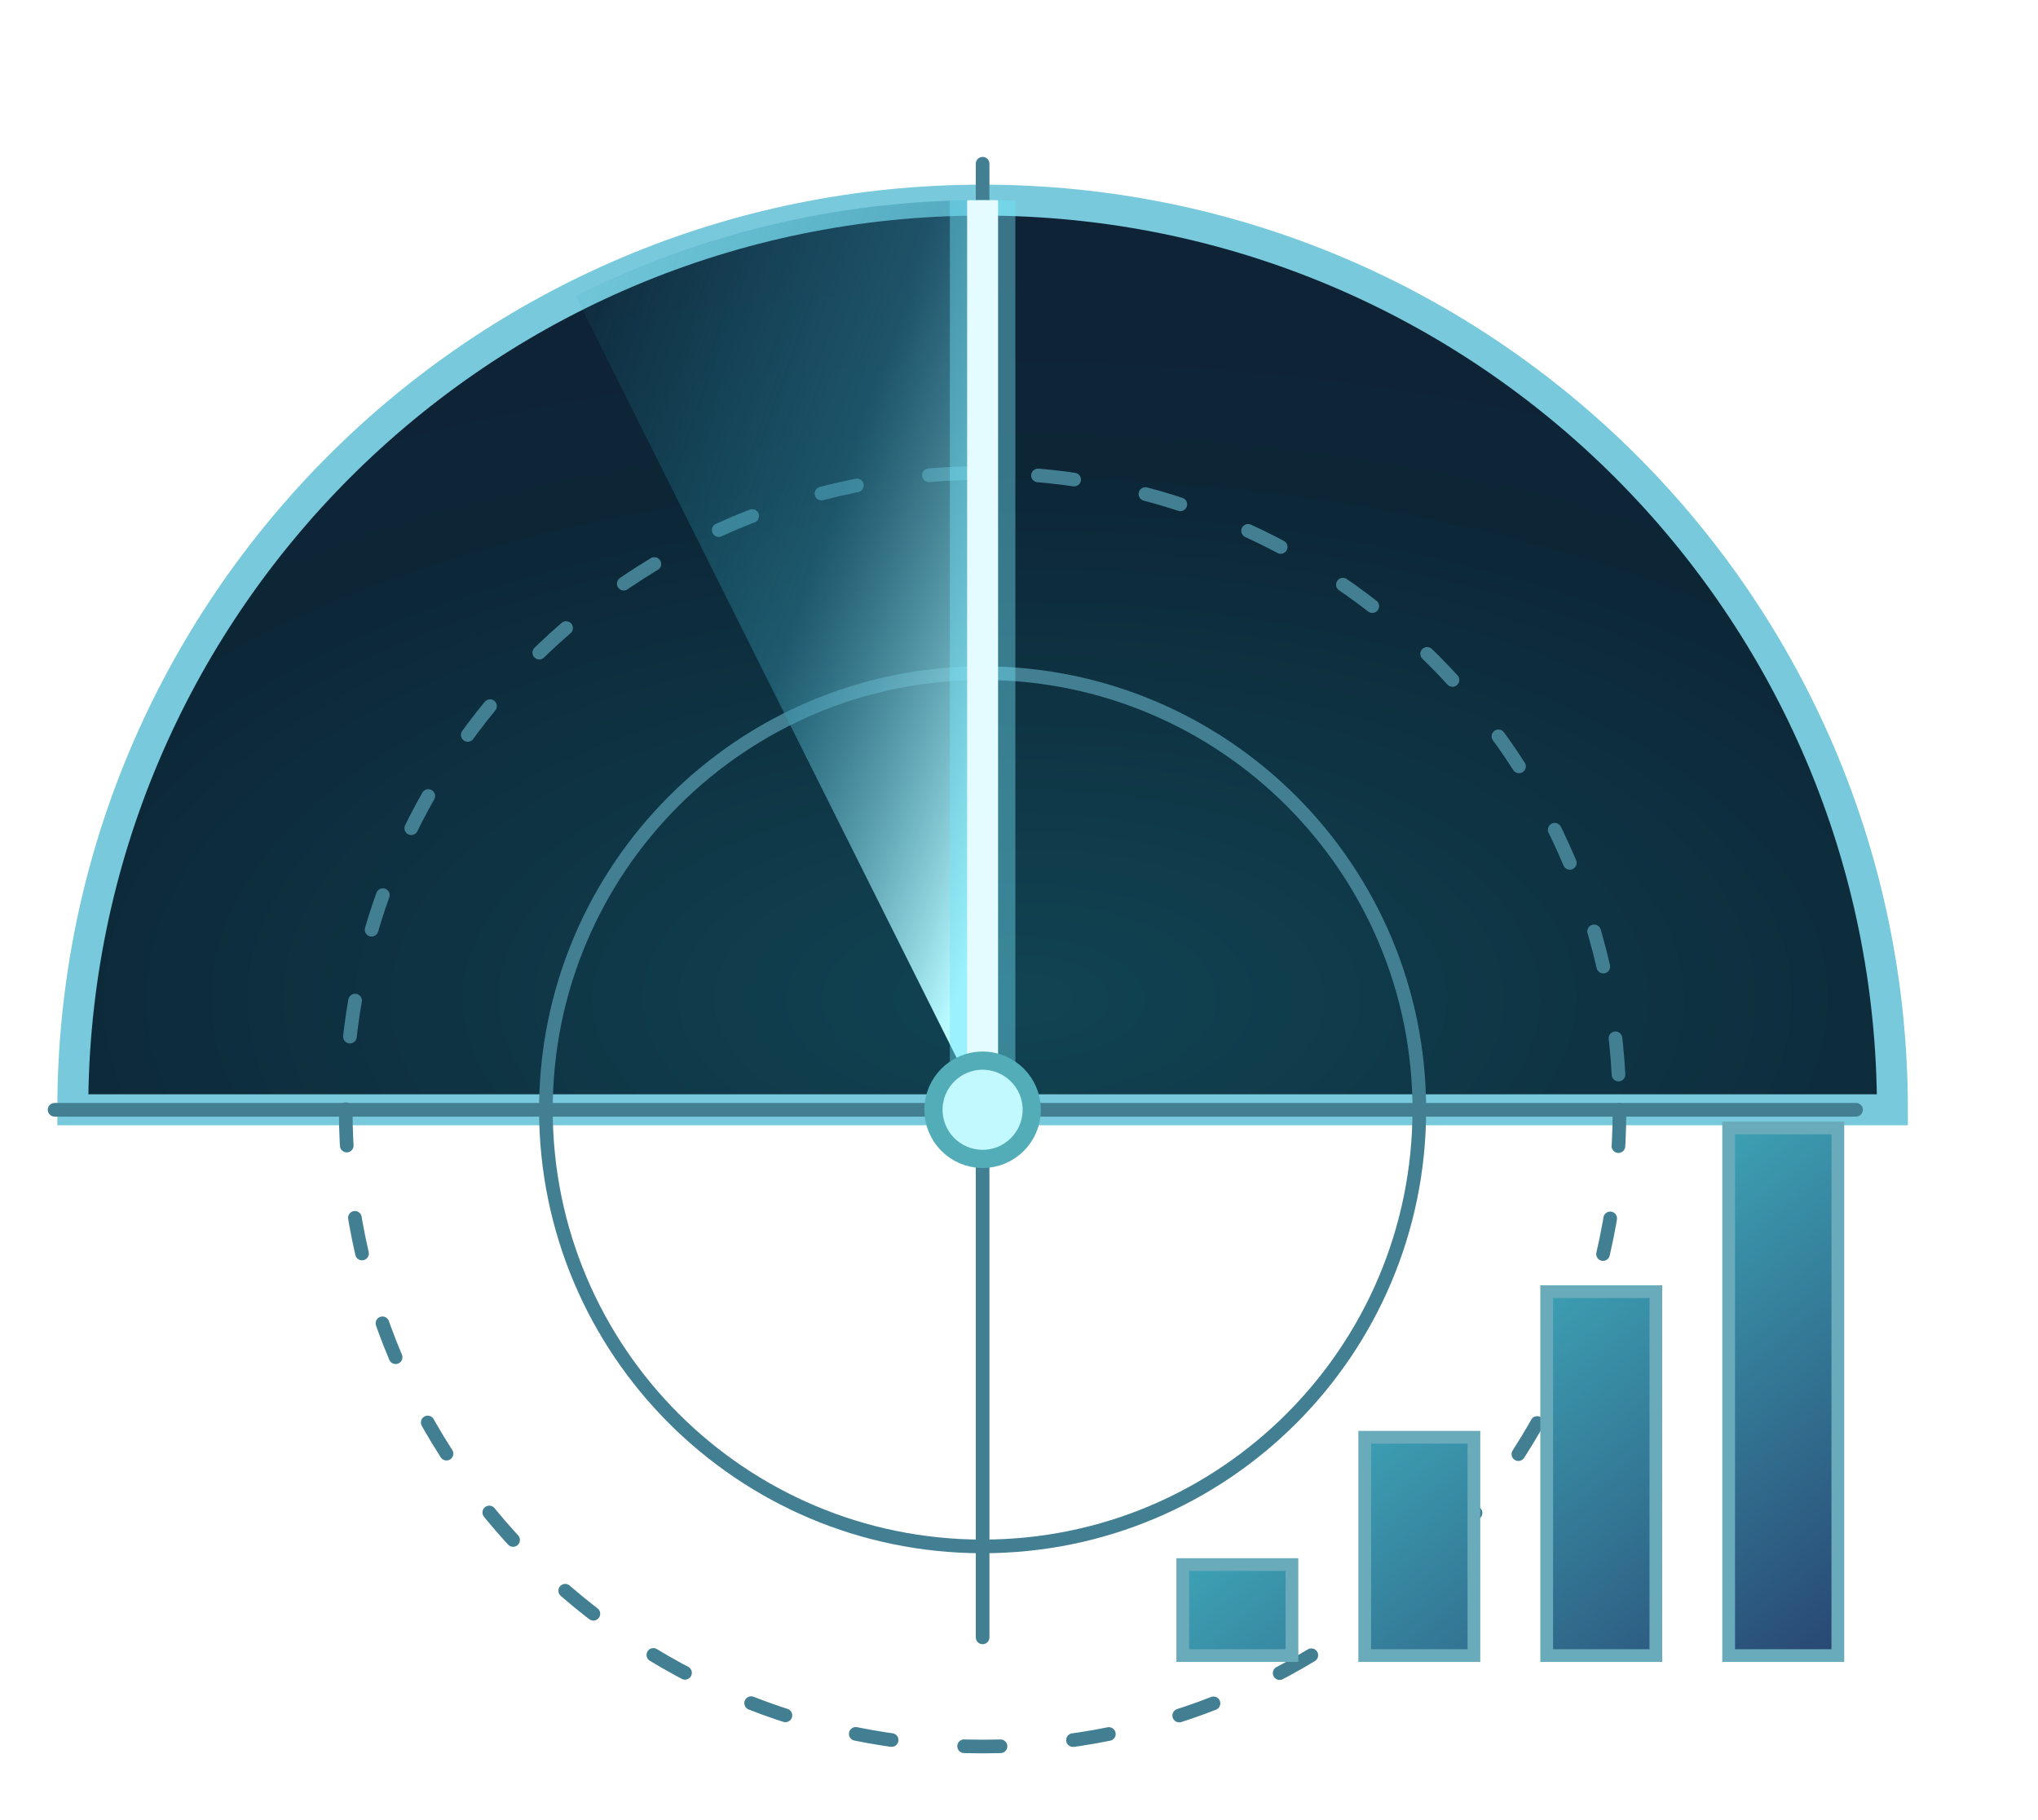
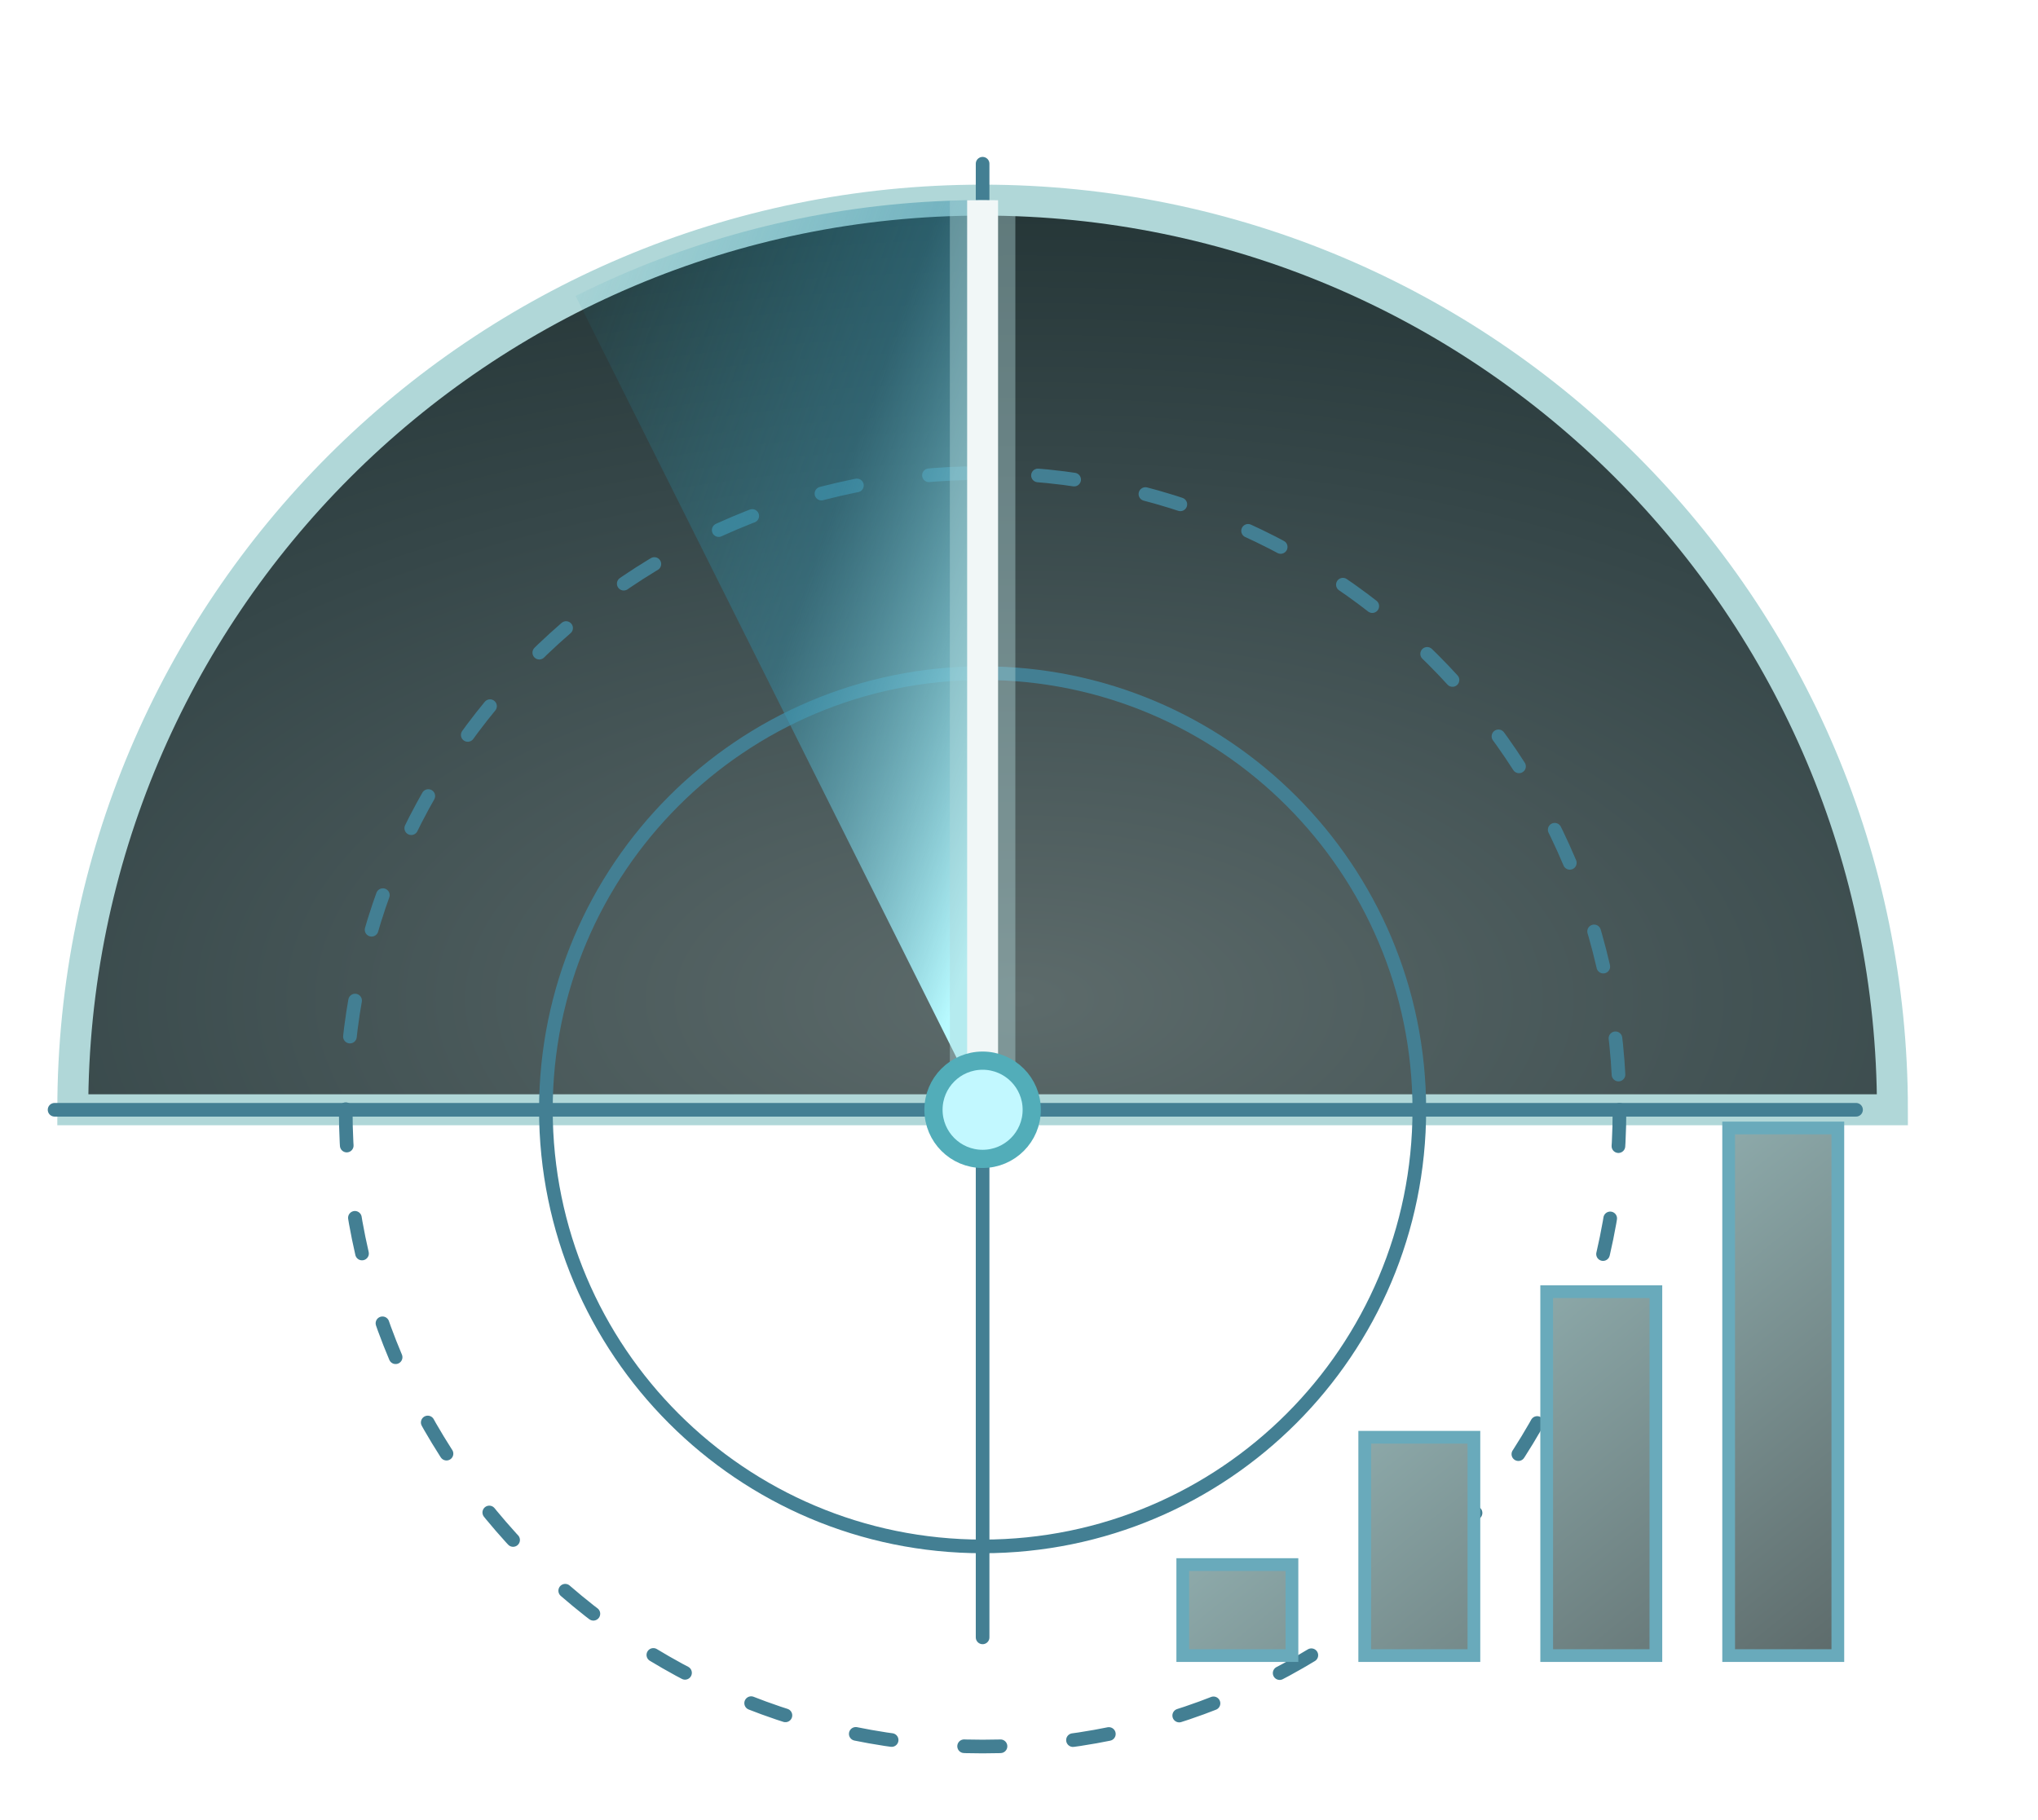
<svg xmlns="http://www.w3.org/2000/svg" viewBox="0 0 112 100">
  <defs>
    <radialGradient id="face" cx=".52" cy=".88" r=".9">
-       <stop stop-color="#114453" />
-       <stop offset=".65" stop-color="#0c2636" />
-       <stop offset="1" stop-color="#102236" />
+       <stop stop-color="#5d6b6b" />
+       <stop offset=".65" stop-color="#364749" />
+       <stop offset="1" stop-color="#243536" />
    </radialGradient>
    <linearGradient id="sweep" x1="0" y1="0" x2="1" y2=".8">
      <stop stop-color="#1c95ac" stop-opacity="0" />
      <stop offset=".57" stop-color="#318ba5" stop-opacity=".46" />
      <stop offset="1" stop-color="#b8faff" />
    </linearGradient>
    <linearGradient id="metal" x2="1" y2="1">
-       <stop stop-color="#4ce1e3" />
-       <stop offset="1" stop-color="#284772" />
+       <stop stop-color="#b0d7d8" />
+       <stop offset="1" stop-color="#5d6b6b" />
    </linearGradient>
    <clipPath id="dial">
      <path d="M4 61a50 50 0 0 1 100 0Z" />
    </clipPath>
  </defs>
  <style>.sweep{transform-origin:54px 61px;animation:scan 4.2s ease-in-out infinite alternate}@keyframes scan{from{transform:rotate(-69deg)}to{transform:rotate(69deg)}}@media(prefers-reduced-motion:reduce){.sweep{animation:none;transform:rotate(49deg)}}</style>
  <g stroke-linecap="round">
-     <path d="M4 61a50 50 0 0 1 100 0Z" fill="url(#face)" stroke="#77c9db" stroke-width="1.7" />
+     <path d="M4 61a50 50 0 0 1 100 0Z" fill="url(#face)" stroke="#b0d7d8" stroke-width="1.7" />
    <g fill="none" stroke="#437f93" stroke-width=".75">
      <circle cx="54" cy="61" r="24" />
      <circle cx="54" cy="61" r="35" stroke-dasharray="2 4" />
      <path d="M54 9v81M3 61h99" />
    </g>
    <g clip-path="url(#dial)">
      <g class="sweep">
        <path d="M54 61 31 15a51 51 0 0 1 23-6Z" fill="url(#sweep)" />
-         <path d="M54 61V11" stroke="#72e5fb" stroke-width="3.6" opacity=".42" />
-         <path d="M54 61V11" stroke="#e4fcff" stroke-width="1.7" />
+         <path d="M54 61V11" stroke="#b0d7d8" stroke-width="3.6" opacity=".42" />
+         <path d="M54 61V11" stroke="#f1f7f7" stroke-width="1.7" />
      </g>
    </g>
    <circle cx="54" cy="61" r="2.7" fill="#c2f8ff" stroke="#52adb9" />
    <path d="M65 86h6v5h-6z M75 79h6v12h-6z M85 71h6v20h-6z M95 62h6v29h-6z" fill="url(#metal)" stroke="#69aabb" stroke-width=".7" />
  </g>
</svg>
